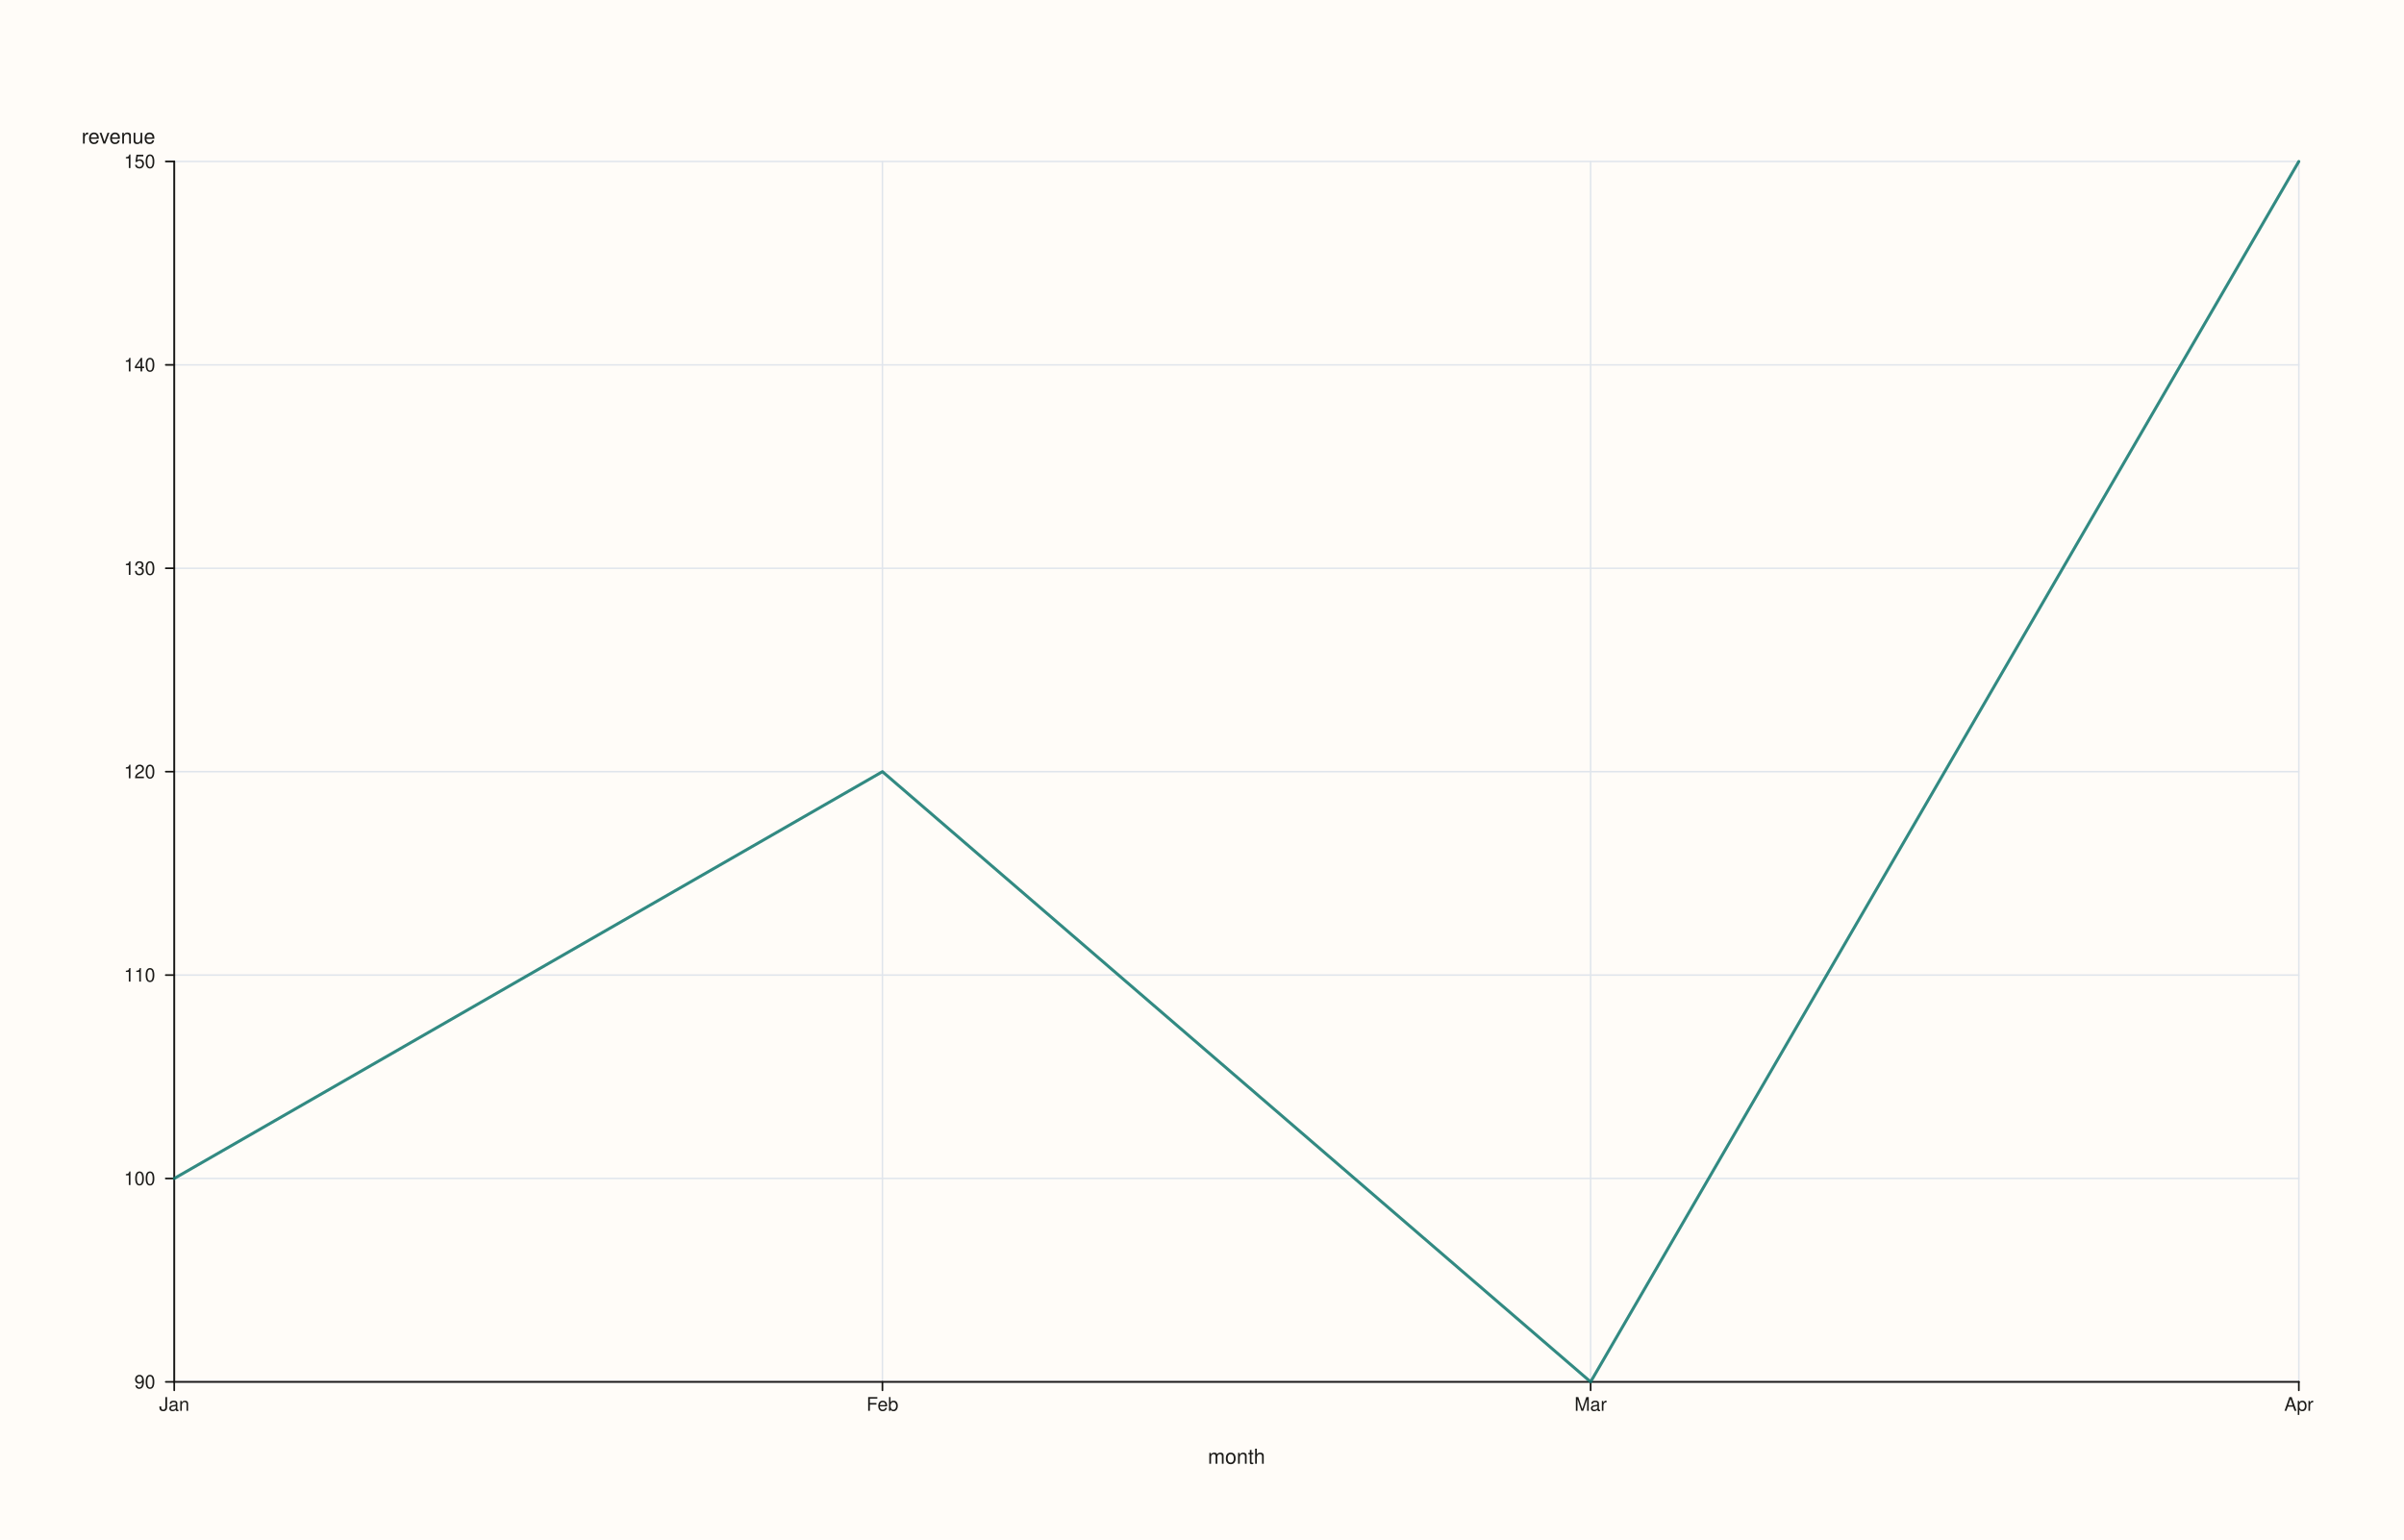
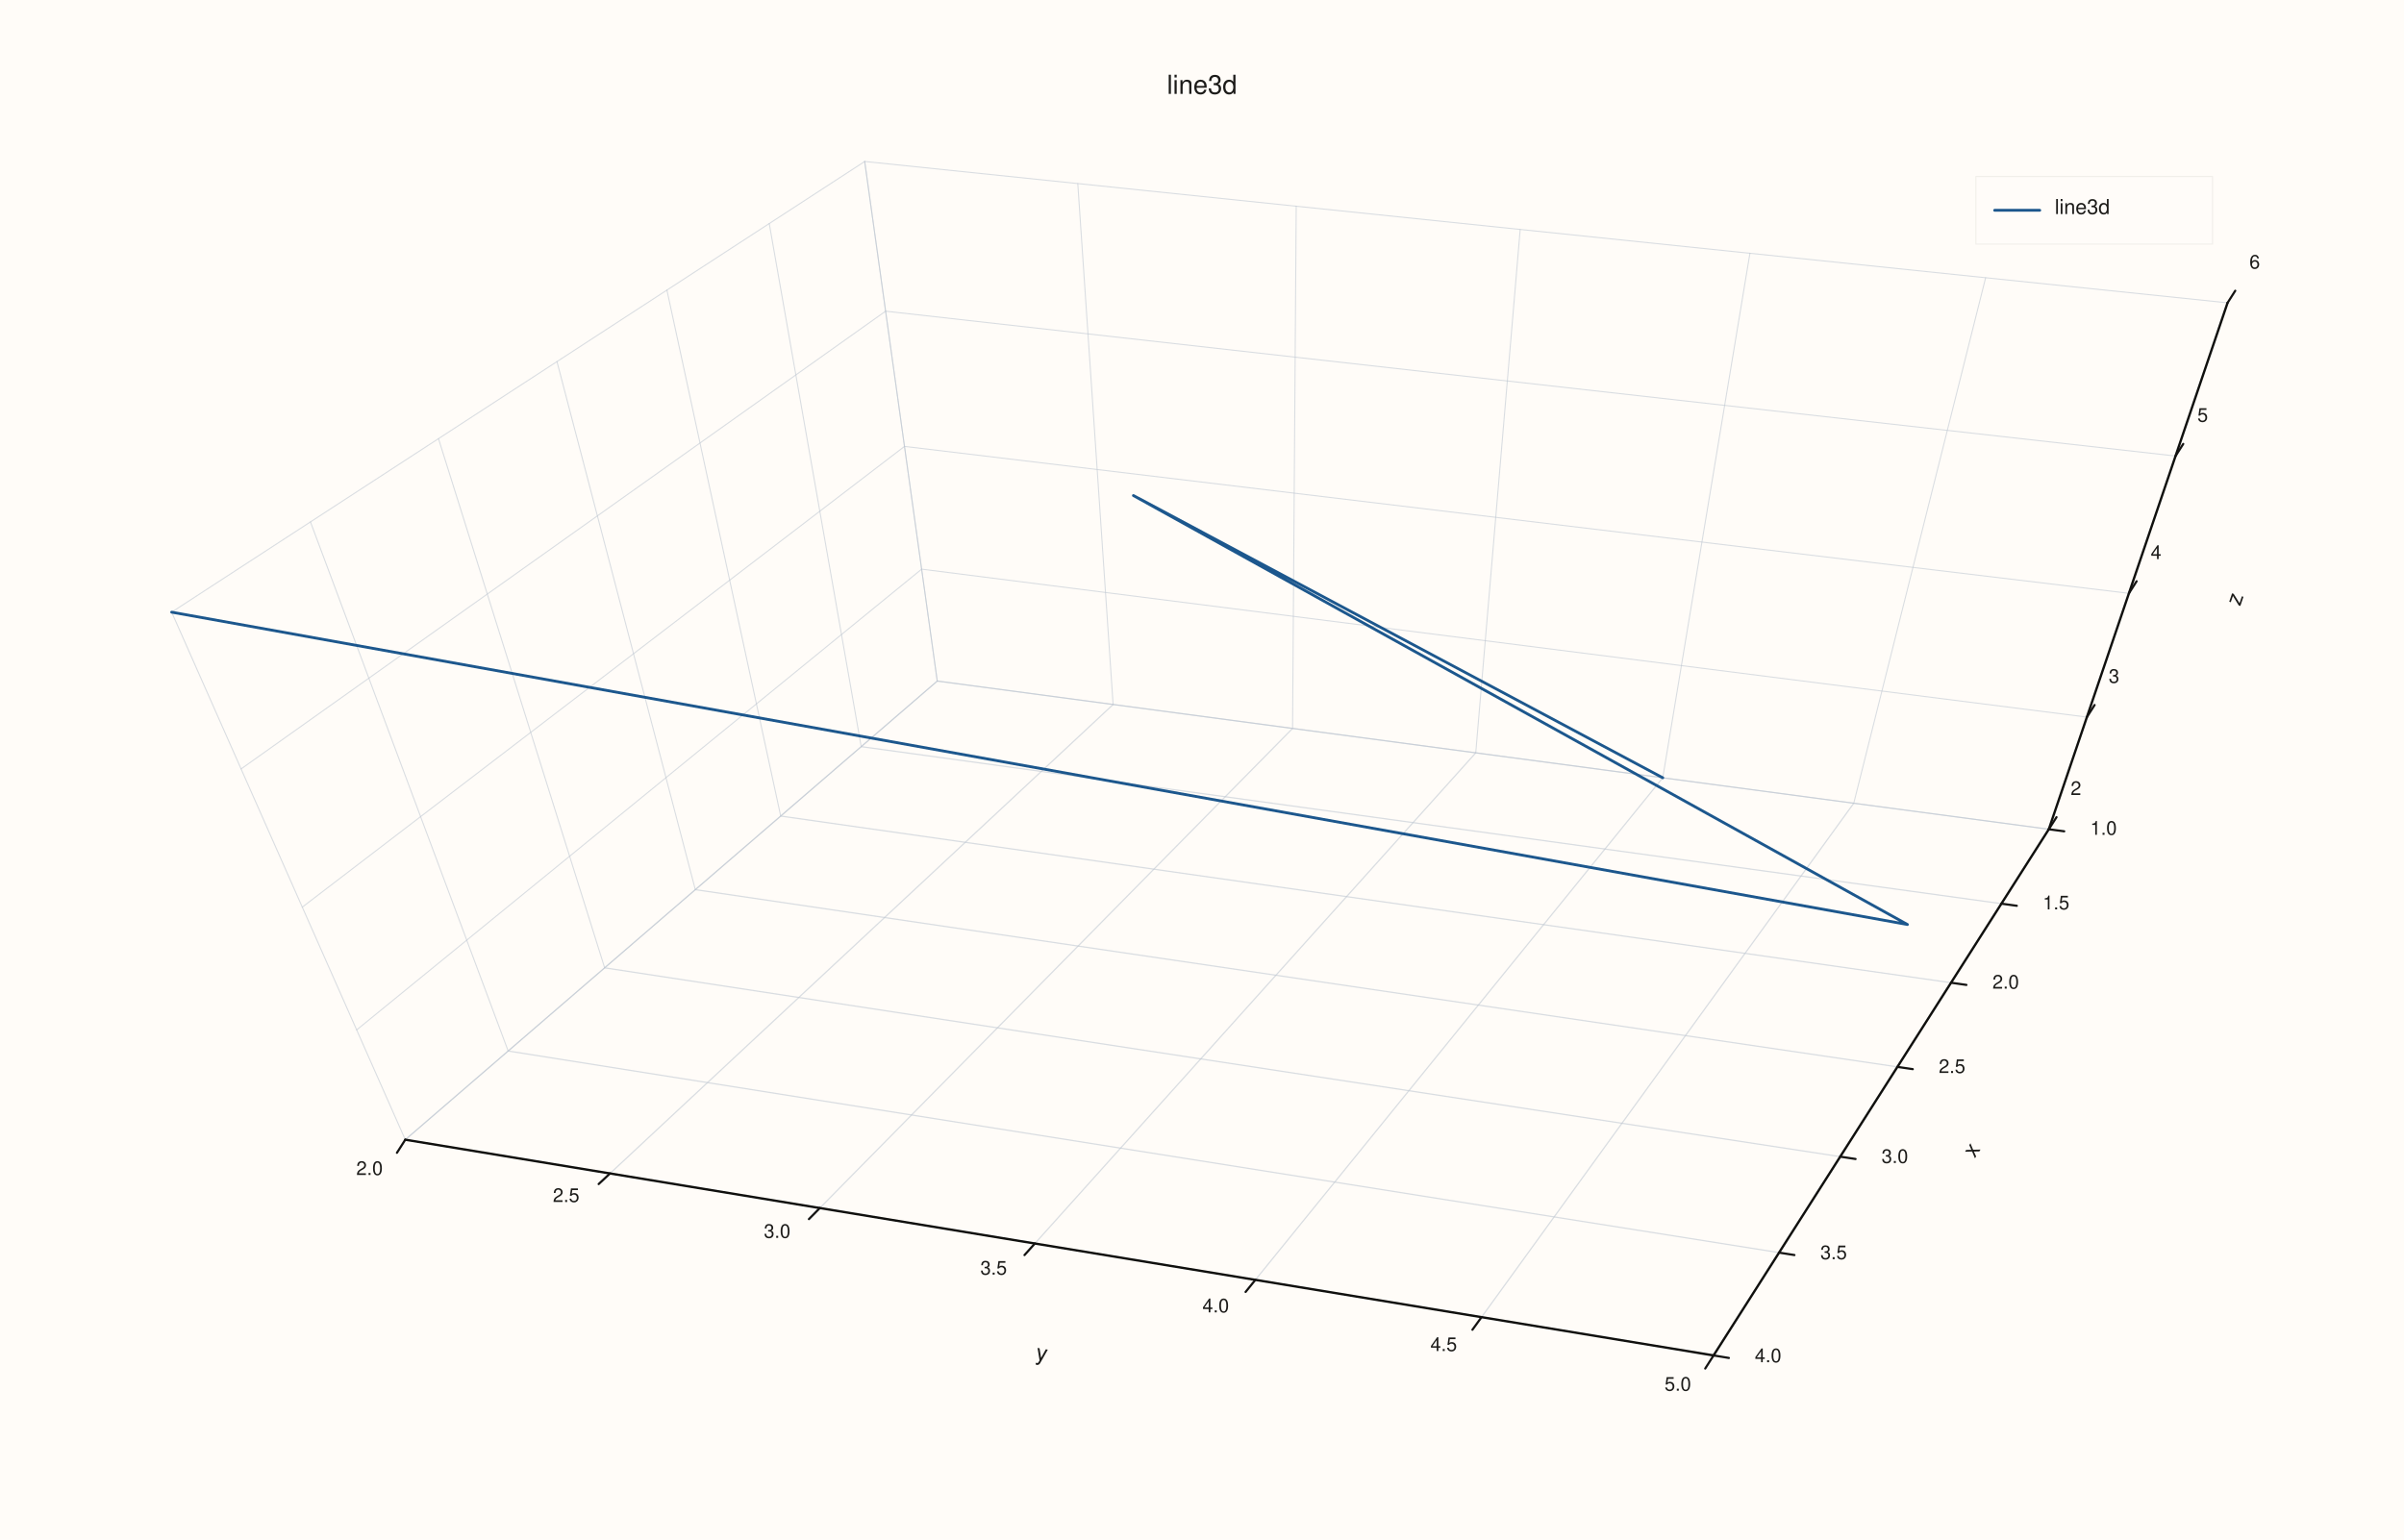
<svg xmlns="http://www.w3.org/2000/svg" width="1280" height="820" viewBox="0 0 1280 820">
  <rect x="0" y="0" width="1280" height="820" fill="rgb(255,252,248)" fill-opacity="1" />
  <path d="M 0 0 L 1280 0 L 1280 820 L 0 820 Z" stroke="none" fill="rgb(255,252,248)" fill-opacity="1" stroke-linejoin="round" stroke-linecap="round" />
  <path d="M 28 28 L 1252 28 L 1252 792 L 28 792 Z" stroke="none" fill="rgb(255,252,248)" fill-opacity="1" stroke-linejoin="round" stroke-linecap="round" />
-   <path d="M 92.77 86 L 92.77 736 " stroke="rgb(224,229,236)" stroke-opacity="1" stroke-width="0.8" fill="none" stroke-linejoin="round" stroke-linecap="round" />
-   <path d="M 469.847 86 L 469.847 736 " stroke="rgb(224,229,236)" stroke-opacity="1" stroke-width="0.8" fill="none" stroke-linejoin="round" stroke-linecap="round" />
-   <path d="M 846.923 86 L 846.923 736 " stroke="rgb(224,229,236)" stroke-opacity="1" stroke-width="0.8" fill="none" stroke-linejoin="round" stroke-linecap="round" />
-   <path d="M 1224 86 L 1224 736 " stroke="rgb(224,229,236)" stroke-opacity="1" stroke-width="0.8" fill="none" stroke-linejoin="round" stroke-linecap="round" />
-   <path d="M 92.77 736 L 1224 736 " stroke="rgb(224,229,236)" stroke-opacity="1" stroke-width="0.8" fill="none" stroke-linejoin="round" stroke-linecap="round" />
-   <path d="M 92.77 627.667 L 1224 627.667 " stroke="rgb(224,229,236)" stroke-opacity="1" stroke-width="0.8" fill="none" stroke-linejoin="round" stroke-linecap="round" />
-   <path d="M 92.77 519.333 L 1224 519.333 " stroke="rgb(224,229,236)" stroke-opacity="1" stroke-width="0.8" fill="none" stroke-linejoin="round" stroke-linecap="round" />
-   <path d="M 92.77 411 L 1224 411 " stroke="rgb(224,229,236)" stroke-opacity="1" stroke-width="0.8" fill="none" stroke-linejoin="round" stroke-linecap="round" />
-   <path d="M 92.77 302.667 L 1224 302.667 " stroke="rgb(224,229,236)" stroke-opacity="1" stroke-width="0.8" fill="none" stroke-linejoin="round" stroke-linecap="round" />
-   <path d="M 92.77 194.333 L 1224 194.333 " stroke="rgb(224,229,236)" stroke-opacity="1" stroke-width="0.8" fill="none" stroke-linejoin="round" stroke-linecap="round" />
-   <path d="M 92.77 86 L 1224 86 " stroke="rgb(224,229,236)" stroke-opacity="1" stroke-width="0.8" fill="none" stroke-linejoin="round" stroke-linecap="round" />
-   <path d="M 92.77 736 L 1224 736 " stroke="rgb(25,24,23)" stroke-opacity="1" stroke-width="1" fill="none" stroke-linejoin="round" stroke-linecap="round" />
-   <path d="M 92.77 86 L 92.77 736 " stroke="rgb(25,24,23)" stroke-opacity="1" stroke-width="1" fill="none" stroke-linejoin="round" stroke-linecap="round" />
-   <path d="M 92.77 736 L 92.77 740.5 " stroke="rgb(20,19,17)" stroke-opacity="1" stroke-width="0.9" fill="none" stroke-linejoin="round" stroke-linecap="round" />
-   <text x="92.77" y="751.4" font-family="Helvetica, Arial, sans-serif" font-size="10" fill="rgb(28,27,25)" fill-opacity="1" text-anchor="middle">Jan</text>
-   <path d="M 469.847 736 L 469.847 740.5 " stroke="rgb(20,19,17)" stroke-opacity="1" stroke-width="0.9" fill="none" stroke-linejoin="round" stroke-linecap="round" />
-   <text x="469.847" y="751.4" font-family="Helvetica, Arial, sans-serif" font-size="10" fill="rgb(28,27,25)" fill-opacity="1" text-anchor="middle">Feb</text>
-   <path d="M 846.923 736 L 846.923 740.5 " stroke="rgb(20,19,17)" stroke-opacity="1" stroke-width="0.9" fill="none" stroke-linejoin="round" stroke-linecap="round" />
-   <text x="846.923" y="751.4" font-family="Helvetica, Arial, sans-serif" font-size="10" fill="rgb(28,27,25)" fill-opacity="1" text-anchor="middle">Mar</text>
-   <path d="M 1224 736 L 1224 740.5 " stroke="rgb(20,19,17)" stroke-opacity="1" stroke-width="0.9" fill="none" stroke-linejoin="round" stroke-linecap="round" />
-   <text x="1224" y="751.4" font-family="Helvetica, Arial, sans-serif" font-size="10" fill="rgb(28,27,25)" fill-opacity="1" text-anchor="middle">Apr</text>
-   <path d="M 88.27 736 L 92.77 736 " stroke="rgb(20,19,17)" stroke-opacity="1" stroke-width="0.9" fill="none" stroke-linejoin="round" stroke-linecap="round" />
-   <text x="82.67" y="739.5" font-family="Helvetica, Arial, sans-serif" font-size="10" fill="rgb(28,27,25)" fill-opacity="1" text-anchor="end">90</text>
-   <path d="M 88.27 627.667 L 92.77 627.667 " stroke="rgb(20,19,17)" stroke-opacity="1" stroke-width="0.9" fill="none" stroke-linejoin="round" stroke-linecap="round" />
-   <text x="82.67" y="631.167" font-family="Helvetica, Arial, sans-serif" font-size="10" fill="rgb(28,27,25)" fill-opacity="1" text-anchor="end">100</text>
-   <path d="M 88.27 519.333 L 92.77 519.333 " stroke="rgb(20,19,17)" stroke-opacity="1" stroke-width="0.9" fill="none" stroke-linejoin="round" stroke-linecap="round" />
-   <text x="82.67" y="522.833" font-family="Helvetica, Arial, sans-serif" font-size="10" fill="rgb(28,27,25)" fill-opacity="1" text-anchor="end">110</text>
-   <path d="M 88.27 411 L 92.77 411 " stroke="rgb(20,19,17)" stroke-opacity="1" stroke-width="0.9" fill="none" stroke-linejoin="round" stroke-linecap="round" />
-   <text x="82.67" y="414.5" font-family="Helvetica, Arial, sans-serif" font-size="10" fill="rgb(28,27,25)" fill-opacity="1" text-anchor="end">120</text>
-   <path d="M 88.27 302.667 L 92.77 302.667 " stroke="rgb(20,19,17)" stroke-opacity="1" stroke-width="0.9" fill="none" stroke-linejoin="round" stroke-linecap="round" />
-   <text x="82.67" y="306.167" font-family="Helvetica, Arial, sans-serif" font-size="10" fill="rgb(28,27,25)" fill-opacity="1" text-anchor="end">130</text>
-   <path d="M 88.27 194.333 L 92.77 194.333 " stroke="rgb(20,19,17)" stroke-opacity="1" stroke-width="0.9" fill="none" stroke-linejoin="round" stroke-linecap="round" />
-   <text x="82.67" y="197.833" font-family="Helvetica, Arial, sans-serif" font-size="10" fill="rgb(28,27,25)" fill-opacity="1" text-anchor="end">140</text>
-   <path d="M 88.27 86 L 92.77 86 " stroke="rgb(20,19,17)" stroke-opacity="1" stroke-width="0.9" fill="none" stroke-linejoin="round" stroke-linecap="round" />
-   <text x="82.67" y="89.5" font-family="Helvetica, Arial, sans-serif" font-size="10" fill="rgb(28,27,25)" fill-opacity="1" text-anchor="end">150</text>
-   <text x="658.385" y="779.6" font-family="Helvetica, Arial, sans-serif" font-size="11" fill="rgb(28,27,25)" fill-opacity="1" text-anchor="middle">month</text>
-   <text x="82.67" y="76.5" font-family="Helvetica, Arial, sans-serif" font-size="11" fill="rgb(28,27,25)" fill-opacity="1" text-anchor="end">revenue</text>
-   <path d="M 92.77 627.667 L 469.847 411 L 846.923 736 L 1224 86 " stroke="rgb(15,118,110)" stroke-opacity="0.85" stroke-width="1.6" fill="none" stroke-linejoin="round" stroke-linecap="round" />
+   <path d="M 499.041 362.741 L 1090.884 441.671 " stroke="rgb(190,198,208)" stroke-opacity="0.58" stroke-width="0.65" fill="none" stroke-linejoin="round" stroke-linecap="round" />
+   <path d="M 499.041 362.741 L 460.399 86 " stroke="rgb(190,198,208)" stroke-opacity="0.58" stroke-width="0.55" fill="none" stroke-linejoin="round" stroke-linecap="round" />
+   <path d="M 458.542 397.668 L 1065.642 481.301 " stroke="rgb(190,198,208)" stroke-opacity="0.58" stroke-width="0.65" fill="none" stroke-linejoin="round" stroke-linecap="round" />
+   <path d="M 458.542 397.668 L 409.578 119.061 " stroke="rgb(190,198,208)" stroke-opacity="0.58" stroke-width="0.55" fill="none" stroke-linejoin="round" stroke-linecap="round" />
+   <path d="M 415.674 434.638 L 1038.822 523.409 " stroke="rgb(190,198,208)" stroke-opacity="0.58" stroke-width="0.65" fill="none" stroke-linejoin="round" stroke-linecap="round" />
+   <path d="M 415.674 434.638 L 355.1 154.5 " stroke="rgb(190,198,208)" stroke-opacity="0.58" stroke-width="0.55" fill="none" stroke-linejoin="round" stroke-linecap="round" />
+   <path d="M 370.221 473.837 L 1010.271 568.233 " stroke="rgb(190,198,208)" stroke-opacity="0.58" stroke-width="0.65" fill="none" stroke-linejoin="round" stroke-linecap="round" />
+   <path d="M 370.221 473.837 L 296.556 192.585 " stroke="rgb(190,198,208)" stroke-opacity="0.58" stroke-width="0.55" fill="none" stroke-linejoin="round" stroke-linecap="round" />
+   <path d="M 321.944 515.472 L 979.817 616.046 " stroke="rgb(190,198,208)" stroke-opacity="0.58" stroke-width="0.65" fill="none" stroke-linejoin="round" stroke-linecap="round" />
+   <path d="M 321.944 515.472 L 233.473 233.623 " stroke="rgb(190,198,208)" stroke-opacity="0.58" stroke-width="0.55" fill="none" stroke-linejoin="round" stroke-linecap="round" />
+   <path d="M 270.57 559.778 L 947.262 667.158 " stroke="rgb(190,198,208)" stroke-opacity="0.58" stroke-width="0.65" fill="none" stroke-linejoin="round" stroke-linecap="round" />
+   <path d="M 270.57 559.778 L 165.302 277.971 " stroke="rgb(190,198,208)" stroke-opacity="0.58" stroke-width="0.55" fill="none" stroke-linejoin="round" stroke-linecap="round" />
+   <path d="M 215.792 607.02 L 912.382 721.92 " stroke="rgb(190,198,208)" stroke-opacity="0.58" stroke-width="0.65" fill="none" stroke-linejoin="round" stroke-linecap="round" />
+   <path d="M 215.792 607.02 L 91.4 326.046 " stroke="rgb(190,198,208)" stroke-opacity="0.58" stroke-width="0.55" fill="none" stroke-linejoin="round" stroke-linecap="round" />
+   <path d="M 499.041 362.741 L 215.792 607.02 " stroke="rgb(190,198,208)" stroke-opacity="0.58" stroke-width="0.65" fill="none" stroke-linejoin="round" stroke-linecap="round" />
+   <path d="M 499.041 362.741 L 460.399 86 " stroke="rgb(190,198,208)" stroke-opacity="0.58" stroke-width="0.55" fill="none" stroke-linejoin="round" stroke-linecap="round" />
+   <path d="M 592.669 375.227 L 324.804 625.001 " stroke="rgb(190,198,208)" stroke-opacity="0.58" stroke-width="0.65" fill="none" stroke-linejoin="round" stroke-linecap="round" />
+   <path d="M 592.669 375.227 L 573.862 97.773 " stroke="rgb(190,198,208)" stroke-opacity="0.58" stroke-width="0.55" fill="none" stroke-linejoin="round" stroke-linecap="round" />
+   <path d="M 688.22 387.97 L 436.51 643.426 " stroke="rgb(190,198,208)" stroke-opacity="0.58" stroke-width="0.65" fill="none" stroke-linejoin="round" stroke-linecap="round" />
+   <path d="M 688.22 387.97 L 690.167 109.841 " stroke="rgb(190,198,208)" stroke-opacity="0.58" stroke-width="0.55" fill="none" stroke-linejoin="round" stroke-linecap="round" />
+   <path d="M 785.754 400.978 L 551.012 662.313 " stroke="rgb(190,198,208)" stroke-opacity="0.58" stroke-width="0.65" fill="none" stroke-linejoin="round" stroke-linecap="round" />
+   <path d="M 785.754 400.978 L 809.422 122.215 " stroke="rgb(190,198,208)" stroke-opacity="0.58" stroke-width="0.55" fill="none" stroke-linejoin="round" stroke-linecap="round" />
+   <path d="M 885.332 414.257 L 668.416 681.679 " stroke="rgb(190,198,208)" stroke-opacity="0.58" stroke-width="0.65" fill="none" stroke-linejoin="round" stroke-linecap="round" />
+   <path d="M 885.332 414.257 L 931.74 134.907 " stroke="rgb(190,198,208)" stroke-opacity="0.58" stroke-width="0.55" fill="none" stroke-linejoin="round" stroke-linecap="round" />
+   <path d="M 987.019 427.819 L 788.833 701.541 " stroke="rgb(190,198,208)" stroke-opacity="0.58" stroke-width="0.65" fill="none" stroke-linejoin="round" stroke-linecap="round" />
+   <path d="M 987.019 427.819 L 1057.241 147.929 " stroke="rgb(190,198,208)" stroke-opacity="0.58" stroke-width="0.55" fill="none" stroke-linejoin="round" stroke-linecap="round" />
+   <path d="M 1090.884 441.671 L 912.382 721.92 " stroke="rgb(190,198,208)" stroke-opacity="0.58" stroke-width="0.65" fill="none" stroke-linejoin="round" stroke-linecap="round" />
+   <path d="M 1090.884 441.671 L 1186.05 161.294 " stroke="rgb(190,198,208)" stroke-opacity="0.58" stroke-width="0.55" fill="none" stroke-linejoin="round" stroke-linecap="round" />
+   <path d="M 499.041 362.741 L 215.792 607.02 " stroke="rgb(190,198,208)" stroke-opacity="0.58" stroke-width="0.55" fill="none" stroke-linejoin="round" stroke-linecap="round" />
+   <path d="M 499.041 362.741 L 1090.884 441.671 " stroke="rgb(190,198,208)" stroke-opacity="0.58" stroke-width="0.55" fill="none" stroke-linejoin="round" stroke-linecap="round" />
+   <path d="M 490.718 303.136 L 189.904 548.545 " stroke="rgb(190,198,208)" stroke-opacity="0.58" stroke-width="0.55" fill="none" stroke-linejoin="round" stroke-linecap="round" />
+   <path d="M 490.718 303.136 L 1111.159 381.937 " stroke="rgb(190,198,208)" stroke-opacity="0.58" stroke-width="0.55" fill="none" stroke-linejoin="round" stroke-linecap="round" />
+   <path d="M 481.59 237.762 L 160.953 483.152 " stroke="rgb(190,198,208)" stroke-opacity="0.58" stroke-width="0.55" fill="none" stroke-linejoin="round" stroke-linecap="round" />
+   <path d="M 481.59 237.762 L 1133.535 316.012 " stroke="rgb(190,198,208)" stroke-opacity="0.58" stroke-width="0.55" fill="none" stroke-linejoin="round" stroke-linecap="round" />
+   <path d="M 471.533 165.74 L 128.363 409.538 " stroke="rgb(190,198,208)" stroke-opacity="0.58" stroke-width="0.55" fill="none" stroke-linejoin="round" stroke-linecap="round" />
+   <path d="M 471.533 165.74 L 1158.358 242.881 " stroke="rgb(190,198,208)" stroke-opacity="0.58" stroke-width="0.55" fill="none" stroke-linejoin="round" stroke-linecap="round" />
+   <path d="M 460.399 86 L 91.4 326.046 " stroke="rgb(190,198,208)" stroke-opacity="0.58" stroke-width="0.55" fill="none" stroke-linejoin="round" stroke-linecap="round" />
+   <path d="M 460.399 86 L 1186.05 161.294 " stroke="rgb(190,198,208)" stroke-opacity="0.58" stroke-width="0.55" fill="none" stroke-linejoin="round" stroke-linecap="round" />
+   <path d="M 885.332 414.257 L 603.489 263.931 L 1015.604 492.405 L 91.4 326.046 " stroke="rgb(28,87,141)" stroke-opacity="1" stroke-width="1.5" fill="none" stroke-linejoin="round" stroke-linecap="round" />
+   <text x="640" y="50" font-family="Helvetica, Arial, sans-serif" font-size="14" fill="rgb(28,27,25)" fill-opacity="1" text-anchor="middle">line3d</text>
+   <path d="M 1090.884 441.671 L 912.382 721.92 " stroke="rgb(16,16,14)" stroke-opacity="1" stroke-width="1.25" fill="none" stroke-linejoin="round" stroke-linecap="round" />
+   <path d="M 215.792 607.02 L 912.382 721.92 " stroke="rgb(16,16,14)" stroke-opacity="1" stroke-width="1.25" fill="none" stroke-linejoin="round" stroke-linecap="round" />
+   <path d="M 1090.884 441.671 L 1186.05 161.294 " stroke="rgb(16,16,14)" stroke-opacity="1" stroke-width="1.25" fill="none" stroke-linejoin="round" stroke-linecap="round" />
+   <path d="M 1090.884 441.671 L 1099.079 442.763 " stroke="rgb(20,19,18)" stroke-opacity="1" stroke-width="1.16" fill="none" stroke-linejoin="round" stroke-linecap="round" />
+   <text x="1112.956" y="444.614" font-family="Helvetica, Arial, sans-serif" font-size="10.175" fill="rgb(28,27,25)" fill-opacity="1" text-anchor="start">1.0</text>
+   <path d="M 1065.642 481.301 L 1073.832 482.429 " stroke="rgb(20,19,18)" stroke-opacity="1" stroke-width="1.16" fill="none" stroke-linejoin="round" stroke-linecap="round" />
+   <text x="1087.7" y="484.34" font-family="Helvetica, Arial, sans-serif" font-size="10.175" fill="rgb(28,27,25)" fill-opacity="1" text-anchor="start">1.5</text>
+   <path d="M 1038.822 523.409 L 1047.006 524.574 " stroke="rgb(20,19,18)" stroke-opacity="1" stroke-width="1.16" fill="none" stroke-linejoin="round" stroke-linecap="round" />
+   <text x="1060.866" y="526.549" font-family="Helvetica, Arial, sans-serif" font-size="10.175" fill="rgb(28,27,25)" fill-opacity="1" text-anchor="start">2.0</text>
+   <path d="M 1010.271 568.233 L 1018.45 569.439 " stroke="rgb(20,19,18)" stroke-opacity="1" stroke-width="1.16" fill="none" stroke-linejoin="round" stroke-linecap="round" />
+   <text x="1032.3" y="571.482" font-family="Helvetica, Arial, sans-serif" font-size="10.175" fill="rgb(28,27,25)" fill-opacity="1" text-anchor="start">2.5</text>
+   <path d="M 979.817 616.046 L 987.989 617.296 " stroke="rgb(20,19,18)" stroke-opacity="1" stroke-width="1.16" fill="none" stroke-linejoin="round" stroke-linecap="round" />
+   <text x="1001.828" y="619.411" font-family="Helvetica, Arial, sans-serif" font-size="10.175" fill="rgb(28,27,25)" fill-opacity="1" text-anchor="start">3.0</text>
+   <path d="M 947.262 667.158 L 955.427 668.453 " stroke="rgb(20,19,18)" stroke-opacity="1" stroke-width="1.16" fill="none" stroke-linejoin="round" stroke-linecap="round" />
+   <text x="969.254" y="670.647" font-family="Helvetica, Arial, sans-serif" font-size="10.175" fill="rgb(28,27,25)" fill-opacity="1" text-anchor="start">3.5</text>
+   <path d="M 912.382 721.92 L 920.538 723.265 " stroke="rgb(20,19,18)" stroke-opacity="1" stroke-width="1.16" fill="none" stroke-linejoin="round" stroke-linecap="round" />
+   <text x="934.352" y="725.544" font-family="Helvetica, Arial, sans-serif" font-size="10.175" fill="rgb(28,27,25)" fill-opacity="1" text-anchor="start">4.0</text>
+   <path d="M 215.792 607.02 L 211.351 613.992 " stroke="rgb(20,19,18)" stroke-opacity="1" stroke-width="1.16" fill="none" stroke-linejoin="round" stroke-linecap="round" />
+   <text x="203.829" y="625.8" font-family="Helvetica, Arial, sans-serif" font-size="10.175" fill="rgb(28,27,25)" fill-opacity="1" text-anchor="end">2.0</text>
+   <path d="M 324.804 625.001 L 318.758 630.639 " stroke="rgb(20,19,18)" stroke-opacity="1" stroke-width="1.16" fill="none" stroke-linejoin="round" stroke-linecap="round" />
+   <text x="308.519" y="640.186" font-family="Helvetica, Arial, sans-serif" font-size="10.175" fill="rgb(28,27,25)" fill-opacity="1" text-anchor="end">2.5</text>
+   <path d="M 436.51 643.426 L 430.708 649.315 " stroke="rgb(20,19,18)" stroke-opacity="1" stroke-width="1.16" fill="none" stroke-linejoin="round" stroke-linecap="round" />
+   <text x="420.882" y="659.287" font-family="Helvetica, Arial, sans-serif" font-size="10.175" fill="rgb(28,27,25)" fill-opacity="1" text-anchor="end">3.0</text>
+   <path d="M 551.012 662.313 L 545.488 668.463 " stroke="rgb(20,19,18)" stroke-opacity="1" stroke-width="1.16" fill="none" stroke-linejoin="round" stroke-linecap="round" />
+   <text x="536.133" y="678.879" font-family="Helvetica, Arial, sans-serif" font-size="10.175" fill="rgb(28,27,25)" fill-opacity="1" text-anchor="end">3.5</text>
+   <path d="M 668.416 681.679 L 663.208 688.099 " stroke="rgb(20,19,18)" stroke-opacity="1" stroke-width="1.16" fill="none" stroke-linejoin="round" stroke-linecap="round" />
+   <text x="654.389" y="698.972" font-family="Helvetica, Arial, sans-serif" font-size="10.175" fill="rgb(28,27,25)" fill-opacity="1" text-anchor="end">4.0</text>
+   <path d="M 788.833 701.541 L 783.985 708.237 " stroke="rgb(20,19,18)" stroke-opacity="1" stroke-width="1.16" fill="none" stroke-linejoin="round" stroke-linecap="round" />
+   <text x="775.775" y="719.577" font-family="Helvetica, Arial, sans-serif" font-size="10.175" fill="rgb(28,27,25)" fill-opacity="1" text-anchor="end">4.5</text>
+   <path d="M 912.382 721.92 L 907.941 728.893 " stroke="rgb(20,19,18)" stroke-opacity="1" stroke-width="1.16" fill="none" stroke-linejoin="round" stroke-linecap="round" />
+   <text x="900.419" y="740.701" font-family="Helvetica, Arial, sans-serif" font-size="10.175" fill="rgb(28,27,25)" fill-opacity="1" text-anchor="end">5.0</text>
+   <path d="M 1090.884 441.671 L 1094.984 435.234 " stroke="rgb(20,19,18)" stroke-opacity="1" stroke-width="1.16" fill="none" stroke-linejoin="round" stroke-linecap="round" />
+   <text x="1102.505" y="423.426" font-family="Helvetica, Arial, sans-serif" font-size="10.175" fill="rgb(28,27,25)" fill-opacity="1" text-anchor="start">2</text>
+   <path d="M 1111.159 381.937 L 1115.259 375.5 " stroke="rgb(20,19,18)" stroke-opacity="1" stroke-width="1.16" fill="none" stroke-linejoin="round" stroke-linecap="round" />
+   <text x="1122.78" y="363.692" font-family="Helvetica, Arial, sans-serif" font-size="10.175" fill="rgb(28,27,25)" fill-opacity="1" text-anchor="start">3</text>
+   <path d="M 1133.535 316.012 L 1137.635 309.575 " stroke="rgb(20,19,18)" stroke-opacity="1" stroke-width="1.16" fill="none" stroke-linejoin="round" stroke-linecap="round" />
+   <text x="1145.156" y="297.767" font-family="Helvetica, Arial, sans-serif" font-size="10.175" fill="rgb(28,27,25)" fill-opacity="1" text-anchor="start">4</text>
+   <path d="M 1158.358 242.881 L 1162.457 236.445 " stroke="rgb(20,19,18)" stroke-opacity="1" stroke-width="1.16" fill="none" stroke-linejoin="round" stroke-linecap="round" />
+   <text x="1169.978" y="224.636" font-family="Helvetica, Arial, sans-serif" font-size="10.175" fill="rgb(28,27,25)" fill-opacity="1" text-anchor="start">5</text>
+   <path d="M 1186.05 161.294 L 1190.15 154.858 " stroke="rgb(20,19,18)" stroke-opacity="1" stroke-width="1.16" fill="none" stroke-linejoin="round" stroke-linecap="round" />
+   <text x="1197.671" y="143.05" font-family="Helvetica, Arial, sans-serif" font-size="10.175" fill="rgb(28,27,25)" fill-opacity="1" text-anchor="start">6</text>
+   <text x="1053.062" y="614.553" font-family="Helvetica, Arial, sans-serif" font-size="12.082" fill="rgb(28,27,25)" fill-opacity="1" text-anchor="middle" transform="rotate(-57.5053 1053.062 614.5527)">x</text>
+   <text x="554.163" y="724.632" font-family="Helvetica, Arial, sans-serif" font-size="12.082" fill="rgb(28,27,25)" fill-opacity="1" text-anchor="middle" transform="rotate(9.3664 554.1631 724.6324)">y</text>
+   <text x="1193.711" y="320.233" font-family="Helvetica, Arial, sans-serif" font-size="12.082" fill="rgb(28,27,25)" fill-opacity="1" text-anchor="middle" transform="rotate(-71.2516 1193.711 320.2334)">z</text>
+   <path d="M 1052.05 94 L 1178.05 94 L 1178.05 130 L 1052.05 130 Z" stroke="rgb(205,203,199)" stroke-opacity="0.28" stroke-width="0.6" fill="rgb(255,252,249)" fill-opacity="0.94" stroke-linejoin="round" stroke-linecap="round" />
+   <path d="M 1062.05 112 L 1086.05 112 " stroke="rgb(28,87,141)" stroke-opacity="1" stroke-width="1.5" fill="none" stroke-linejoin="round" stroke-linecap="round" />
+   <text x="1094.05" y="114" font-family="Helvetica, Arial, sans-serif" font-size="11" fill="rgb(28,27,25)" fill-opacity="1" text-anchor="start">line3d</text>
</svg>
